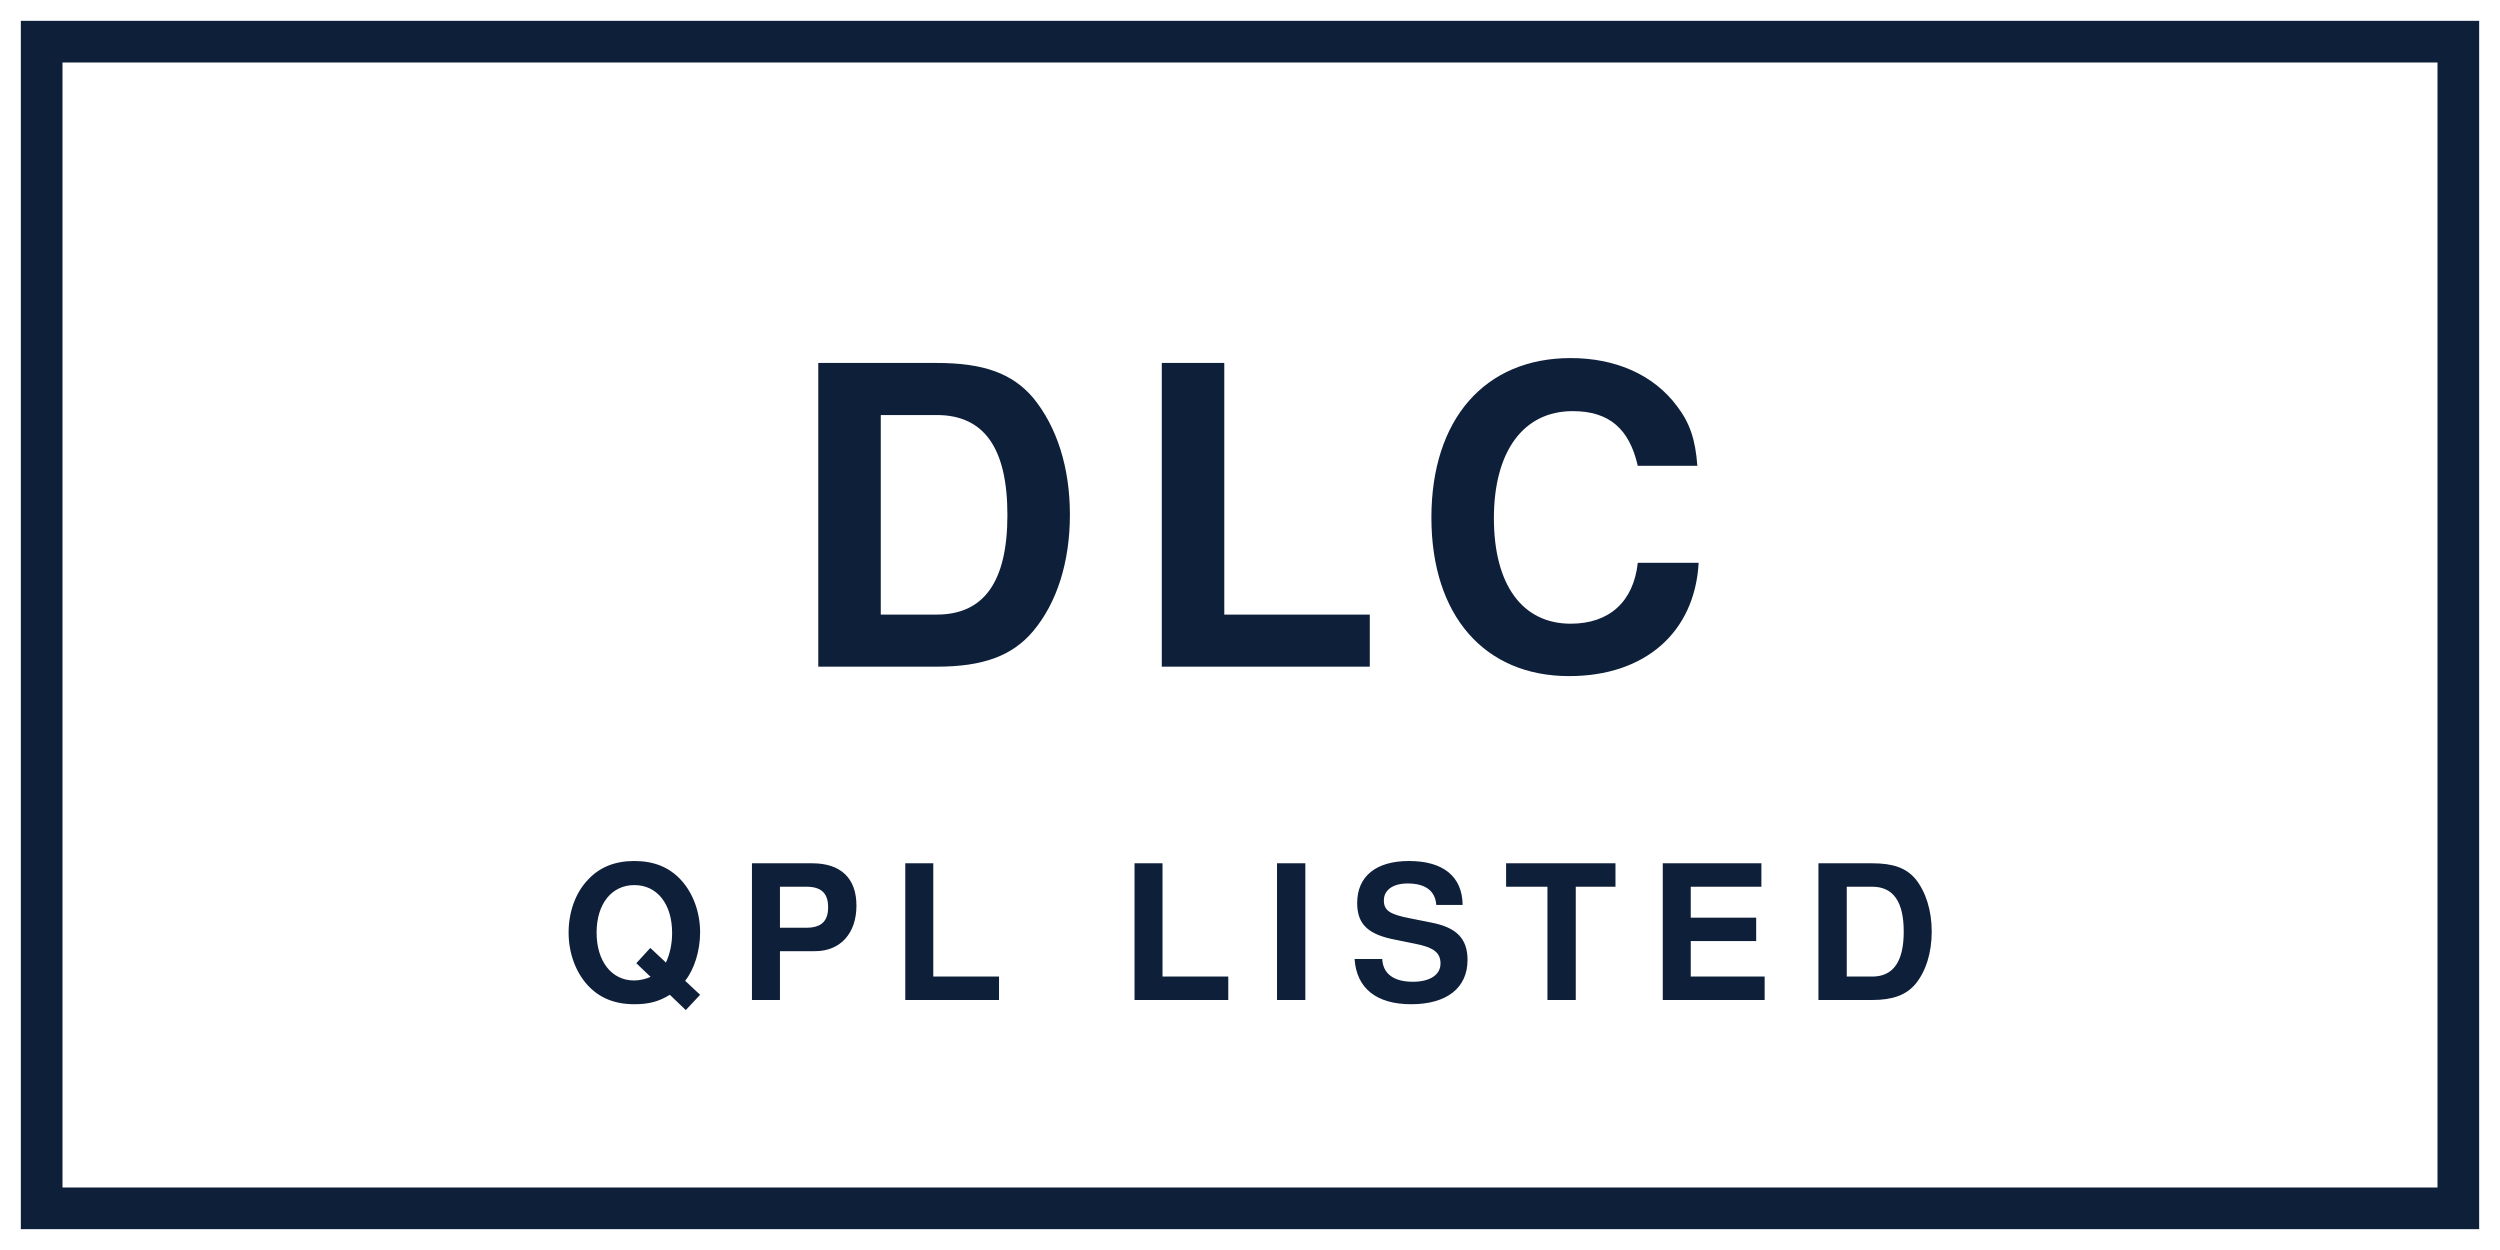
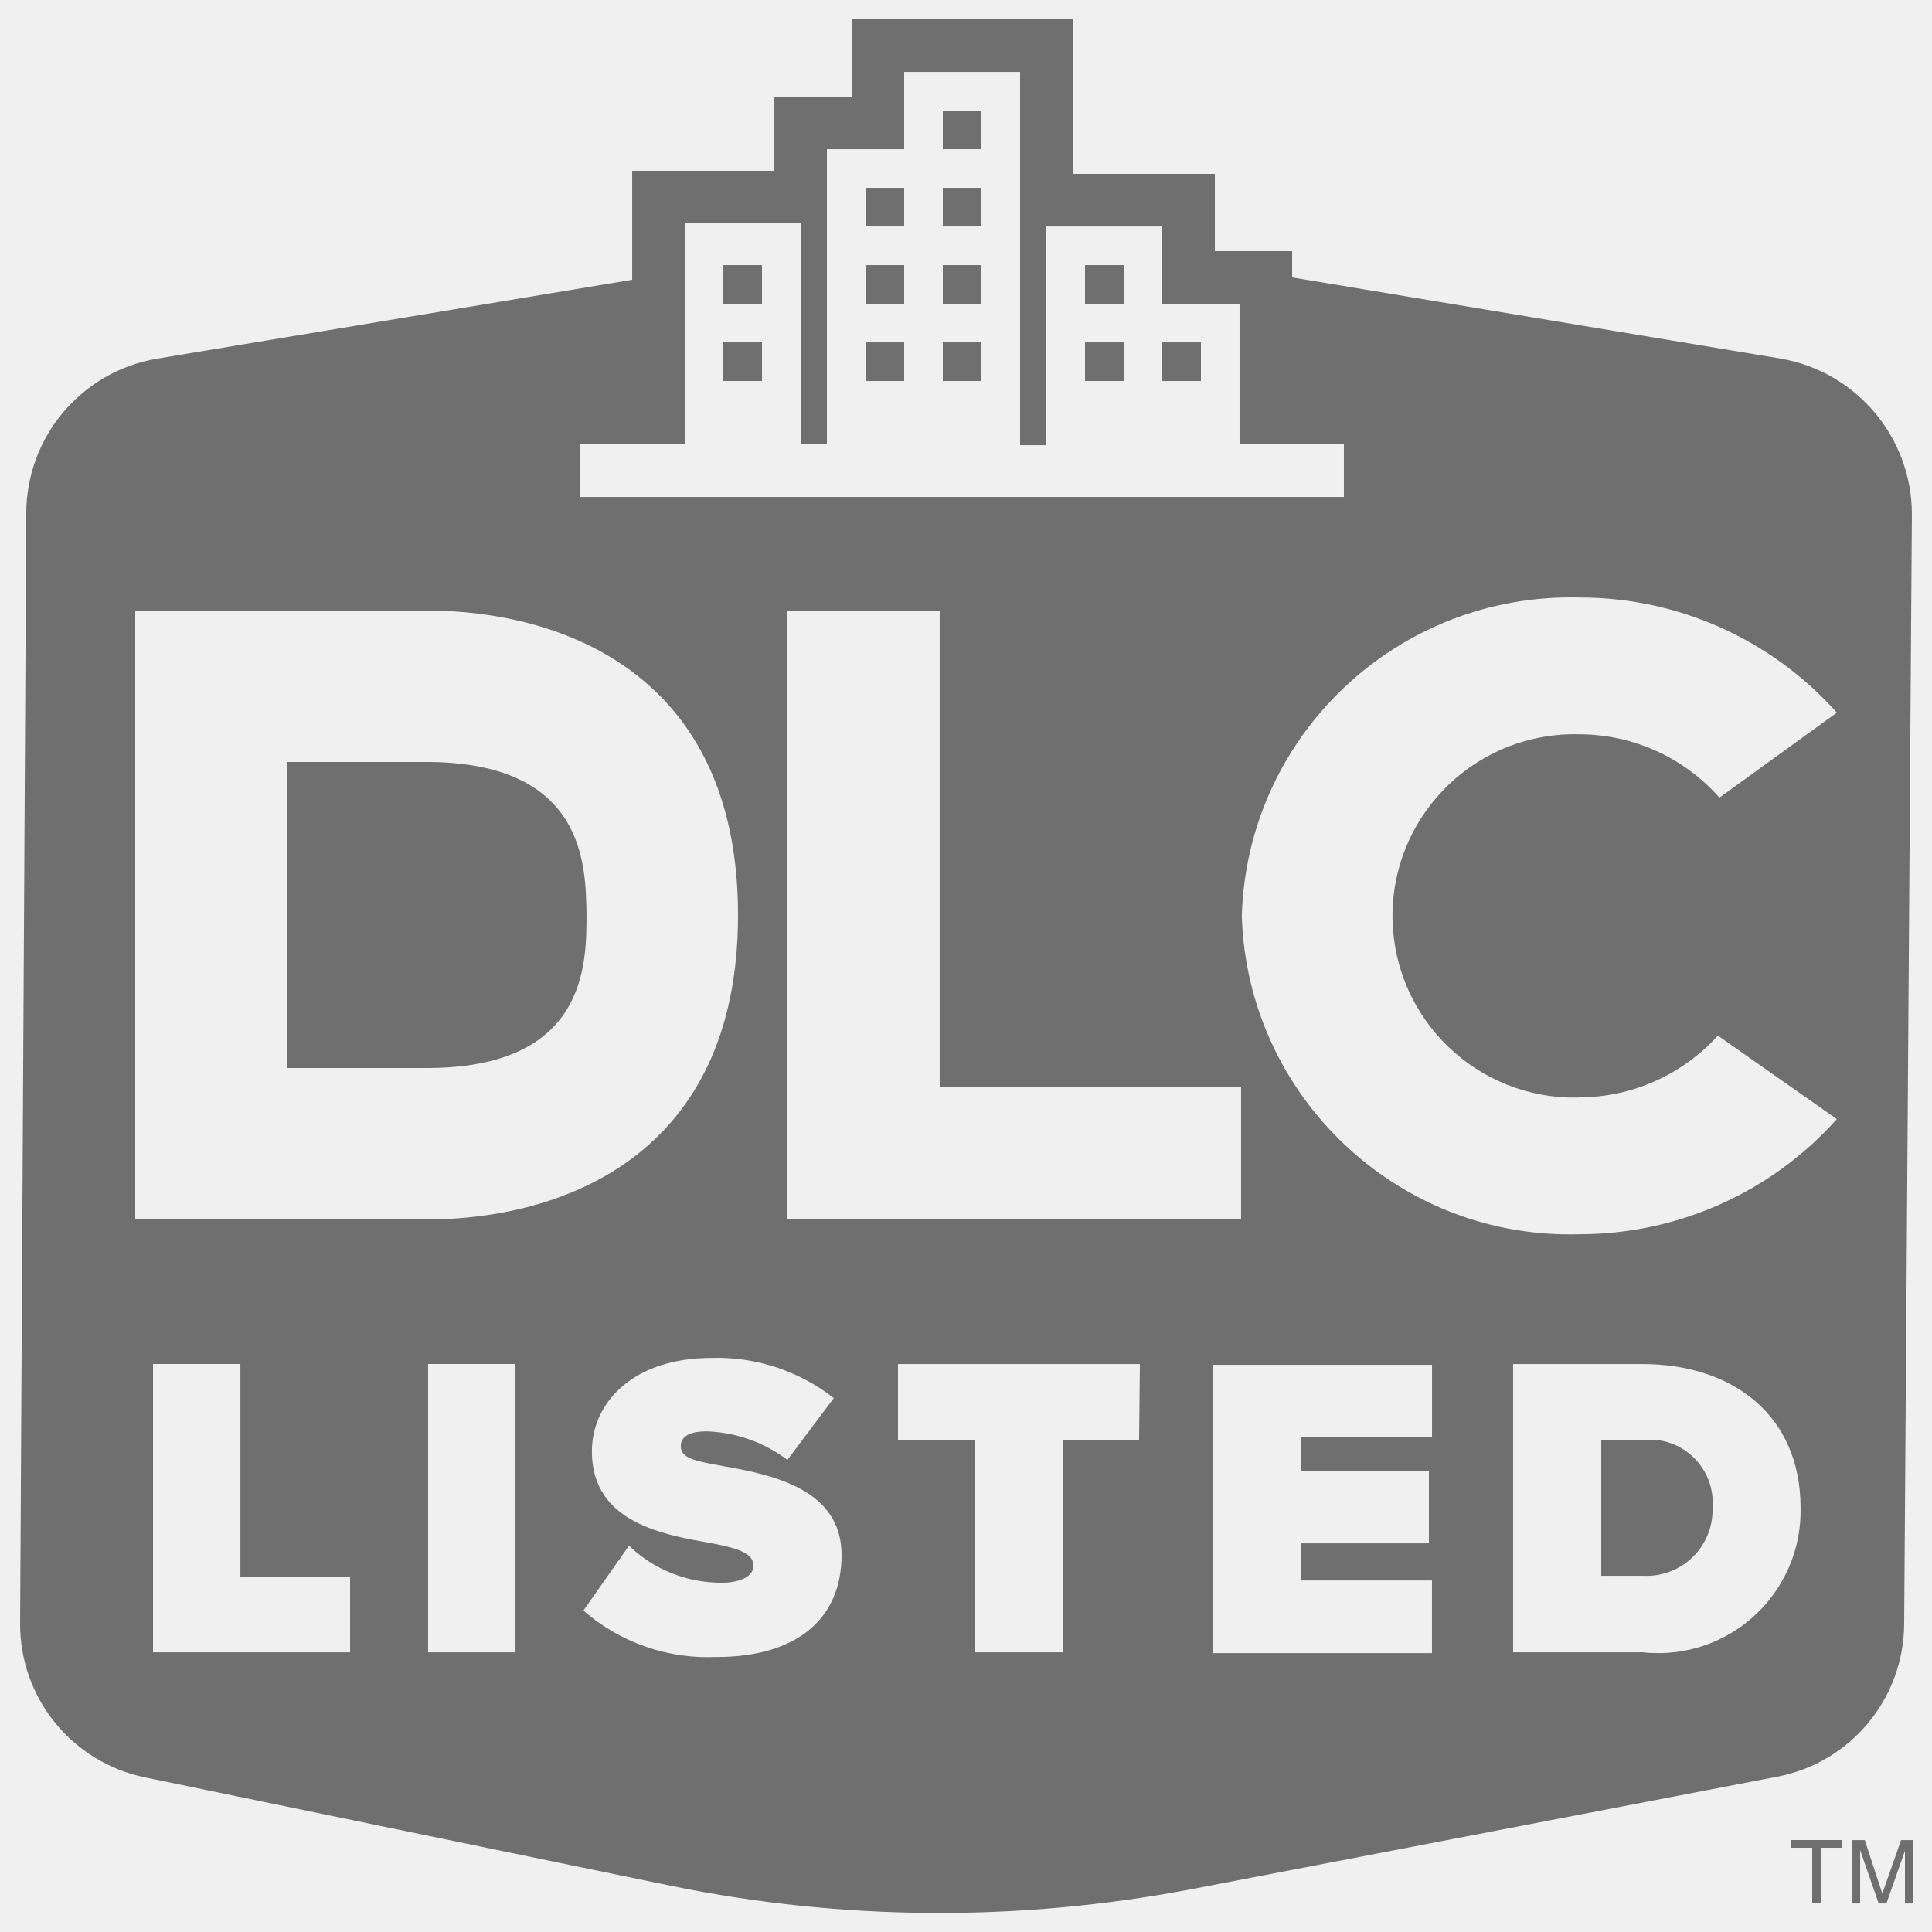
- <svg xmlns="http://www.w3.org/2000/svg" viewBox="0 0 120 60" role="img" aria-label="DLC Listed">
-   <rect width="120" height="60" fill="#fff" />
-   <rect x="2" y="2" width="116" height="56" fill="none" stroke="#0E1F3A" stroke-width="2" />
-   <text x="60" y="32" text-anchor="middle" font-family="Helvetica,Arial,sans-serif" font-weight="800" font-size="20" fill="#0E1F3A" letter-spacing="2">DLC</text>
-   <text x="60" y="48" text-anchor="middle" font-family="Helvetica,Arial,sans-serif" font-weight="600" font-size="9" fill="#0E1F3A" letter-spacing="1.5">QPL LISTED</text>
+ <svg xmlns="http://www.w3.org/2000/svg" version="1.1" id="Layer_1" x="0" y="0" viewBox="0 0 42 42" style="enable-background:new 0 0 250 250" xml:space="preserve" width="42" height="42">
+   <style>.st0{fill:#6f6f6f}</style>
+   <path id="Path_163" class="st0" d="M38.959 40.169h.437v1.209h.185v-1.209h.453v-.168h-1.092v.168z" />
+   <path id="Path_164" class="st0" d="M40.992 40.959c-.033.101-.067.168-.067.219l-.067-.201-.319-.975h-.269v1.377h.168V40.22l.403 1.159h.168l.403-1.143v1.143h.168v-1.377h-.252l-.336.957z" />
+   <path id="Rectangle_33" class="st0" d="M20.496 4.083h.84v.84h-.84z" />
+   <path id="Path_165" class="st0" d="M9.257 16.565H6.233v6.653h3.04c3.477 0 3.477-2.251 3.477-3.327-.017-1.075-.017-3.327-3.495-3.327" />
+   <path id="Rectangle_34" class="st0" d="M20.496 5.763h.84v.84h-.84z" />
+   <path id="Rectangle_35" class="st0" d="M20.496 7.443h.84v.84h-.84z" />
+   <path id="Rectangle_36" class="st0" d="M20.496 2.403h.84v.84h-.84z" />
+   <path id="Rectangle_37" class="st0" d="M23.587 5.763h.84v.84h-.84z" />
+   <path id="Rectangle_38" class="st0" d="M25.267 7.443h.84v.84h-.84z" />
+   <path id="Path_166" class="st0" d="M41.563 11.172a3.438 3.438 0 0 0-2.856-3.377L28.09 6.031V5.46h-1.68V3.78h-3.091V.42h-4.805V2.1h-1.68v1.613h-3.091v2.369L3.427 7.795a3.413 3.413 0 0 0-2.856 3.377L.437 35.297a3.401 3.401 0 0 0 2.721 3.343l11.407 2.352c3.763.773 7.627.789 11.391.067l12.684-2.436a3.398 3.398 0 0 0 2.755-3.309l.168-24.141zM12.617 9.66h2.268V4.855h2.52V9.66h.571V3.243h1.68v-1.68h2.52v8.115h.571V4.923h2.52v1.68h1.68V9.66h2.268v1.143H12.617V9.66zM7.611 35.919H3.327v-6.267h1.899v4.62h2.385v1.647zM2.94 26.511V13.272h6.333c2.873 0 6.771 1.327 6.771 6.619s-3.897 6.619-6.771 6.619H2.94zm8.265 9.408H9.307v-6.267h1.899v6.267zm4.385.101a4.109 4.109 0 0 1-2.907-1.008l.991-1.411c.537.521 1.26.807 2.016.807.353 0 .689-.117.689-.369s-.269-.369-.891-.487c-1.041-.185-2.621-.437-2.621-1.999 0-1.059.891-2.033 2.604-2.033a4.11 4.11 0 0 1 2.655.873l-1.008 1.344a3.1 3.1 0 0 0-1.747-.621c-.471 0-.571.168-.571.319 0 .252.252.319.924.437 1.041.185 2.571.487 2.571 1.932 0 1.428-1.025 2.217-2.705 2.217m9.173-4.721H23.1v4.62h-1.899V31.3h-1.68v-1.647h5.259l-.017 1.647zm-7.644-4.788v-13.24h3.309v10.365h6.552v2.856l-9.861.017zm14.011 4.721h-2.856v.739h2.789v1.579h-2.789v.807h2.856v1.579h-4.754V29.67h4.755v1.563zm4.587 4.687h-2.823v-6.267h2.805c1.983 0 3.444 1.125 3.444 3.125a3.096 3.096 0 0 1-3.024 3.159c-.135 0-.269 0-.403-.017m-1.395-12.063a4.087 4.087 0 0 0 3.024-1.344l2.587 1.815a7.503 7.503 0 0 1-5.595 2.503c-3.931.117-7.224-2.991-7.341-6.921.117-3.931 3.393-7.023 7.341-6.921a7.48 7.48 0 0 1 5.595 2.503l-2.553 1.848a4.067 4.067 0 0 0-3.041-1.377 3.956 3.956 0 0 0-4.065 3.831 3.956 3.956 0 0 0 3.831 4.065h.219" />
+   <path id="Rectangle_39" class="st0" d="M15.725 7.443h.84v.84h-.84z" />
+   <path id="Rectangle_40" class="st0" d="M23.587 7.443h.84v.84h-.84z" />
+   <path id="Path_167" class="st0" d="M35.717 31.299h-.907v2.957h.907a1.435 1.435 0 0 0 1.512-1.377v-.101a1.374 1.374 0 0 0-1.26-1.479h-.252" />
+   <path id="Rectangle_41" class="st0" d="M18.816 5.763h.84v.84h-.84z" />
+   <path id="Rectangle_42" class="st0" d="M18.816 4.083h.84v.84h-.84z" />
+   <path id="Rectangle_43" class="st0" d="M15.725 5.763h.84v.84h-.84z" />
+   <path id="Rectangle_44" class="st0" d="M18.816 7.443h.84v.84h-.84z" />
</svg>
